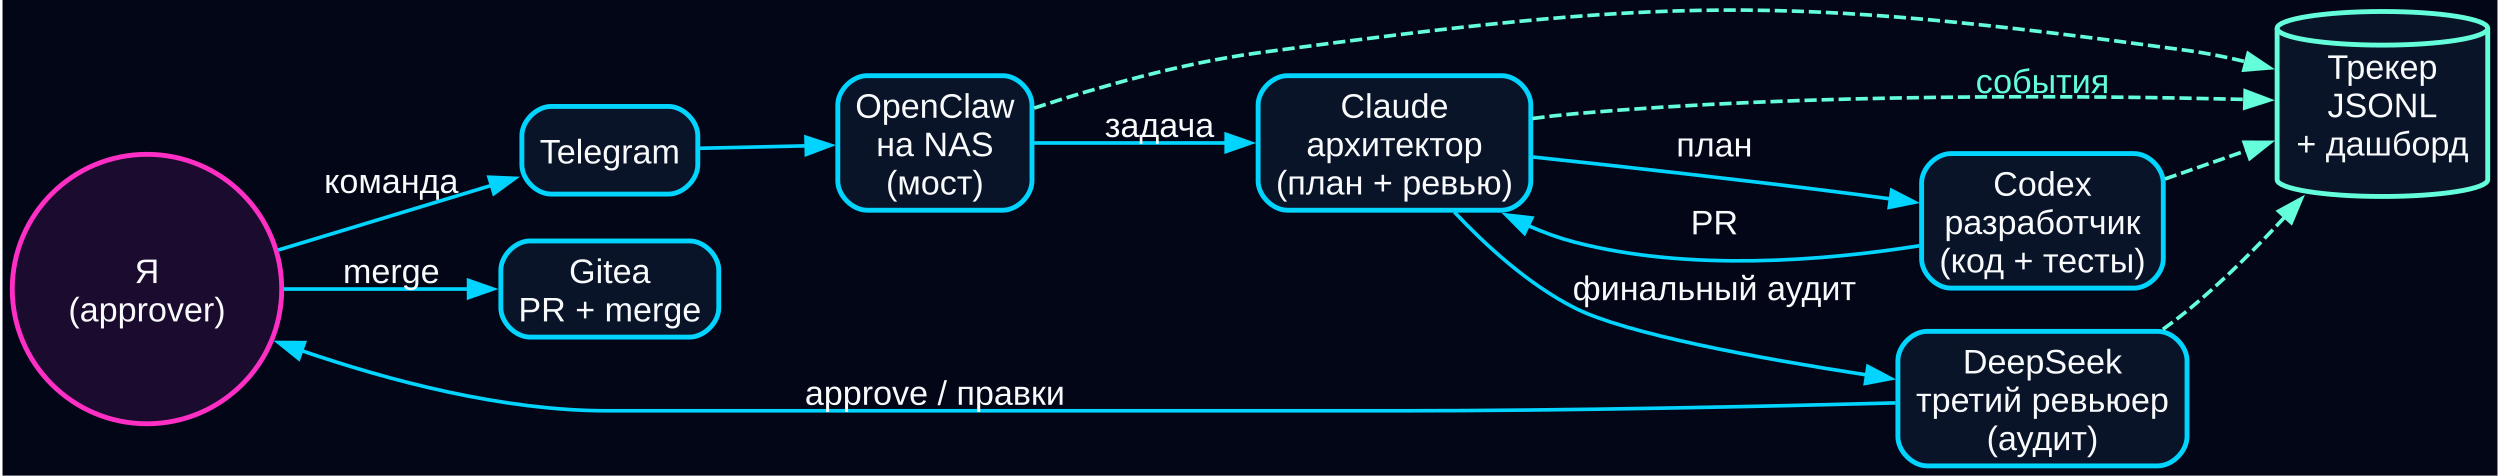
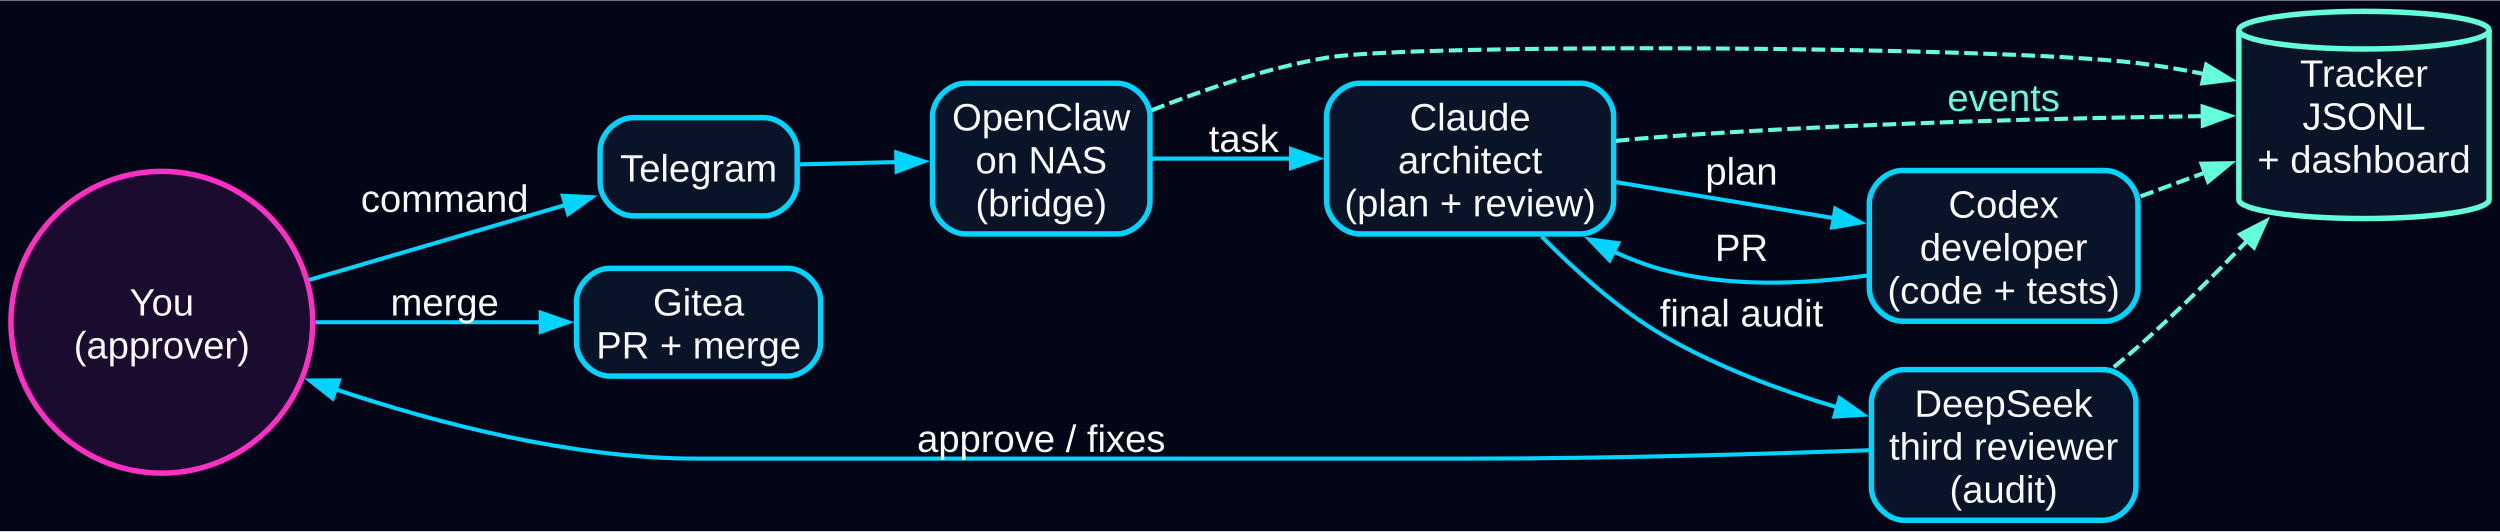
- <svg xmlns="http://www.w3.org/2000/svg" width="1025pt" height="195pt" viewBox="0.00 0.00 1024.66 195.33">
-   <g id="graph0" class="graph" transform="scale(1 1) rotate(0) translate(4 191.33)">
-     <polygon fill="#020617" stroke="none" points="-4,4 -4,-191.33 1020.66,-191.33 1020.66,4 -4,4" />
+ <svg xmlns="http://www.w3.org/2000/svg" width="917pt" height="195pt" viewBox="0.00 0.00 916.66 194.61">
+   <g id="graph0" class="graph" transform="scale(1 1) rotate(0) translate(4 190.61)">
+     <polygon fill="#020617" stroke="none" points="-4,4 -4,-190.61 912.66,-190.61 912.66,4 -4,4" />
    <g id="node1" class="node">
      <ellipse fill="#1b0b2f" stroke="#ff2ec4" stroke-width="2" cx="55.33" cy="-72.62" rx="55.33" ry="55.33" />
-       <text text-anchor="middle" x="55.33" y="-75.08" font-family="Arial" font-size="14.00" fill="#f8fafc">Я</text>
+       <text text-anchor="middle" x="55.33" y="-75.08" font-family="Arial" font-size="14.00" fill="#f8fafc">You</text>
      <text text-anchor="middle" x="55.33" y="-59.33" font-family="Arial" font-size="14.00" fill="#f8fafc">(approver)</text>
    </g>
    <g id="node2" class="node">
-       <path fill="#0a1429" stroke="#00d4ff" stroke-width="2" d="M269.54,-147.62C269.54,-147.62 221.29,-147.62 221.29,-147.62 215.29,-147.62 209.29,-141.62 209.29,-135.62 209.29,-135.62 209.29,-123.62 209.29,-123.62 209.29,-117.62 215.29,-111.62 221.29,-111.62 221.29,-111.62 269.54,-111.62 269.54,-111.62 275.54,-111.62 281.54,-117.62 281.54,-123.62 281.54,-123.62 281.54,-135.62 281.54,-135.62 281.54,-141.62 275.54,-147.62 269.54,-147.62" />
-       <text text-anchor="middle" x="245.41" y="-124.2" font-family="Arial" font-size="14.00" fill="#f8fafc">Telegram</text>
+       <path fill="#0a1429" stroke="#00d4ff" stroke-width="2" d="M276.29,-147.62C276.29,-147.62 228.04,-147.62 228.04,-147.62 222.04,-147.62 216.04,-141.62 216.04,-135.62 216.04,-135.62 216.04,-123.62 216.04,-123.62 216.04,-117.62 222.04,-111.62 228.04,-111.62 228.04,-111.62 276.29,-111.62 276.29,-111.62 282.29,-111.62 288.29,-117.62 288.29,-123.62 288.29,-123.62 288.29,-135.62 288.29,-135.62 288.29,-141.62 282.29,-147.62 276.29,-147.62" />
+       <text text-anchor="middle" x="252.16" y="-124.2" font-family="Arial" font-size="14.00" fill="#f8fafc">Telegram</text>
    </g>
    <g id="edge1" class="edge">
-       <path fill="none" stroke="#00d4ff" stroke-width="1.5" d="M109.22,-88.65C136.86,-97.03 170.4,-107.2 197.16,-115.31" />
-       <polygon fill="#00d4ff" stroke="#00d4ff" stroke-width="1.5" points="195.8,-118.55 206.38,-118.1 197.83,-111.85 195.8,-118.55" />
-       <text text-anchor="middle" x="155.66" y="-112.08" font-family="Arial" font-size="14.00" fill="#f8fafc">команда</text>
+       <path fill="none" stroke="#00d4ff" stroke-width="1.5" d="M109.31,-88.13C138.69,-96.72 174.94,-107.33 203.44,-115.66" />
+       <polygon fill="#00d4ff" stroke="#00d4ff" stroke-width="1.5" points="202.37,-119 212.95,-118.45 204.34,-112.28 202.37,-119" />
+       <text text-anchor="middle" x="159.04" y="-113.08" font-family="Arial" font-size="14.00" fill="#f8fafc">command</text>
    </g>
    <g id="node7" class="node">
-       <path fill="#0a1429" stroke="#00d4ff" stroke-width="2" d="M278.16,-92.38C278.16,-92.38 212.66,-92.38 212.66,-92.38 206.66,-92.38 200.66,-86.38 200.66,-80.38 200.66,-80.38 200.66,-64.88 200.66,-64.88 200.66,-58.88 206.66,-52.88 212.66,-52.88 212.66,-52.88 278.16,-52.88 278.16,-52.88 284.16,-52.88 290.16,-58.88 290.16,-64.88 290.16,-64.88 290.16,-80.38 290.16,-80.38 290.16,-86.38 284.16,-92.38 278.16,-92.38" />
-       <text text-anchor="middle" x="245.41" y="-75.08" font-family="Arial" font-size="14.00" fill="#f8fafc">Gitea</text>
-       <text text-anchor="middle" x="245.41" y="-59.33" font-family="Arial" font-size="14.00" fill="#f8fafc">PR + merge</text>
+       <path fill="#0a1429" stroke="#00d4ff" stroke-width="2" d="M284.91,-92.38C284.91,-92.38 219.41,-92.38 219.41,-92.38 213.41,-92.38 207.41,-86.38 207.41,-80.38 207.41,-80.38 207.41,-64.88 207.41,-64.88 207.41,-58.88 213.41,-52.88 219.41,-52.88 219.41,-52.88 284.91,-52.88 284.91,-52.88 290.91,-52.88 296.91,-58.88 296.91,-64.88 296.91,-64.88 296.91,-80.38 296.91,-80.38 296.91,-86.38 290.91,-92.38 284.91,-92.38" />
+       <text text-anchor="middle" x="252.16" y="-75.08" font-family="Arial" font-size="14.00" fill="#f8fafc">Gitea</text>
+       <text text-anchor="middle" x="252.16" y="-59.33" font-family="Arial" font-size="14.00" fill="#f8fafc">PR + merge</text>
    </g>
    <g id="edge8" class="edge">
-       <path fill="none" stroke="#00d4ff" stroke-width="1.5" d="M111.49,-72.62C135.4,-72.62 163.37,-72.62 187.48,-72.62" />
-       <polygon fill="#00d4ff" stroke="#00d4ff" stroke-width="1.5" points="187.41,-76.13 197.41,-72.63 187.41,-69.13 187.41,-76.13" />
-       <text text-anchor="middle" x="155.66" y="-75.08" font-family="Arial" font-size="14.00" fill="#f8fafc">merge</text>
+       <path fill="none" stroke="#00d4ff" stroke-width="1.5" d="M111.64,-72.62C137.57,-72.62 168.43,-72.62 194.53,-72.62" />
+       <polygon fill="#00d4ff" stroke="#00d4ff" stroke-width="1.5" points="194.26,-76.13 204.26,-72.63 194.26,-69.13 194.26,-76.13" />
+       <text text-anchor="middle" x="159.04" y="-75.08" font-family="Arial" font-size="14.00" fill="#f8fafc">merge</text>
    </g>
    <g id="node3" class="node">
-       <path fill="#0a1429" stroke="#00d4ff" stroke-width="2" d="M406.79,-160.25C406.79,-160.25 351.04,-160.25 351.04,-160.25 345.04,-160.25 339.04,-154.25 339.04,-148.25 339.04,-148.25 339.04,-117 339.04,-117 339.04,-111 345.04,-105 351.04,-105 351.04,-105 406.79,-105 406.79,-105 412.79,-105 418.79,-111 418.79,-117 418.79,-117 418.79,-148.25 418.79,-148.25 418.79,-154.25 412.79,-160.25 406.79,-160.25" />
-       <text text-anchor="middle" x="378.91" y="-142.95" font-family="Arial" font-size="14.00" fill="#f8fafc">OpenClaw</text>
-       <text text-anchor="middle" x="378.91" y="-127.2" font-family="Arial" font-size="14.00" fill="#f8fafc">на NAS</text>
-       <text text-anchor="middle" x="378.91" y="-111.45" font-family="Arial" font-size="14.00" fill="#f8fafc">(мост)</text>
+       <path fill="#0a1429" stroke="#00d4ff" stroke-width="2" d="M405.66,-160.25C405.66,-160.25 349.91,-160.25 349.91,-160.25 343.91,-160.25 337.91,-154.25 337.91,-148.25 337.91,-148.25 337.91,-117 337.91,-117 337.91,-111 343.91,-105 349.91,-105 349.91,-105 405.66,-105 405.66,-105 411.66,-105 417.66,-111 417.66,-117 417.66,-117 417.66,-148.25 417.66,-148.25 417.66,-154.25 411.66,-160.25 405.66,-160.25" />
+       <text text-anchor="middle" x="377.79" y="-142.95" font-family="Arial" font-size="14.00" fill="#f8fafc">OpenClaw</text>
+       <text text-anchor="middle" x="377.79" y="-127.2" font-family="Arial" font-size="14.00" fill="#f8fafc">on NAS</text>
+       <text text-anchor="middle" x="377.79" y="-111.45" font-family="Arial" font-size="14.00" fill="#f8fafc">(bridge)</text>
    </g>
    <g id="edge2" class="edge">
-       <path fill="none" stroke="#00d4ff" stroke-width="1.5" d="M282.35,-130.44C295.89,-130.75 311.58,-131.11 326.28,-131.45" />
-       <polygon fill="#00d4ff" stroke="#00d4ff" stroke-width="1.5" points="325.98,-134.94 336.05,-131.67 326.14,-127.94 325.98,-134.94" />
+       <path fill="none" stroke="#00d4ff" stroke-width="1.5" d="M289.25,-130.5C300.36,-130.77 312.82,-131.07 324.77,-131.36" />
+       <polygon fill="#00d4ff" stroke="#00d4ff" stroke-width="1.5" points="324.62,-134.86 334.7,-131.6 324.79,-127.86 324.62,-134.86" />
    </g>
    <g id="node4" class="node">
-       <path fill="#0a1429" stroke="#00d4ff" stroke-width="2" d="M611.66,-160.25C611.66,-160.25 523.66,-160.25 523.66,-160.25 517.66,-160.25 511.66,-154.25 511.66,-148.25 511.66,-148.25 511.66,-117 511.66,-117 511.66,-111 517.66,-105 523.66,-105 523.66,-105 611.66,-105 611.66,-105 617.66,-105 623.66,-111 623.66,-117 623.66,-117 623.66,-148.25 623.66,-148.25 623.66,-154.25 617.66,-160.25 611.66,-160.25" />
-       <text text-anchor="middle" x="567.66" y="-142.95" font-family="Arial" font-size="14.00" fill="#f8fafc">Claude</text>
-       <text text-anchor="middle" x="567.66" y="-127.2" font-family="Arial" font-size="14.00" fill="#f8fafc">архитектор</text>
-       <text text-anchor="middle" x="567.66" y="-111.45" font-family="Arial" font-size="14.00" fill="#f8fafc">(план + ревью)</text>
+       <path fill="#0a1429" stroke="#00d4ff" stroke-width="2" d="M575.66,-160.25C575.66,-160.25 494.41,-160.25 494.41,-160.25 488.41,-160.25 482.41,-154.25 482.41,-148.25 482.41,-148.25 482.41,-117 482.41,-117 482.41,-111 488.41,-105 494.41,-105 494.41,-105 575.66,-105 575.66,-105 581.66,-105 587.66,-111 587.66,-117 587.66,-117 587.66,-148.25 587.66,-148.25 587.66,-154.25 581.66,-160.25 575.66,-160.25" />
+       <text text-anchor="middle" x="535.04" y="-142.95" font-family="Arial" font-size="14.00" fill="#f8fafc">Claude</text>
+       <text text-anchor="middle" x="535.04" y="-127.2" font-family="Arial" font-size="14.00" fill="#f8fafc">architect</text>
+       <text text-anchor="middle" x="535.04" y="-111.45" font-family="Arial" font-size="14.00" fill="#f8fafc">(plan + review)</text>
    </g>
    <g id="edge3" class="edge">
-       <path fill="none" stroke="#00d4ff" stroke-width="1.5" d="M419.52,-132.62C442.54,-132.62 472.19,-132.62 498.83,-132.62" />
-       <polygon fill="#00d4ff" stroke="#00d4ff" stroke-width="1.5" points="498.55,-136.13 508.55,-132.63 498.55,-129.13 498.55,-136.13" />
-       <text text-anchor="middle" x="471.16" y="-135.07" font-family="Arial" font-size="14.00" fill="#f8fafc">задача</text>
+       <path fill="none" stroke="#00d4ff" stroke-width="1.5" d="M418.37,-132.62C433.91,-132.62 452.16,-132.62 469.51,-132.62" />
+       <polygon fill="#00d4ff" stroke="#00d4ff" stroke-width="1.5" points="469.36,-136.13 479.36,-132.63 469.36,-129.13 469.36,-136.13" />
+       <text text-anchor="middle" x="452.04" y="-135.07" font-family="Arial" font-size="14.00" fill="#f8fafc">task</text>
    </g>
    <g id="node8" class="node">
-       <path fill="#0a1429" stroke="#64ffda" stroke-width="2" d="M1016.66,-179.7C1016.66,-183.51 997.28,-186.61 973.41,-186.61 949.55,-186.61 930.16,-183.51 930.16,-179.7 930.16,-179.7 930.16,-117.55 930.16,-117.55 930.16,-113.74 949.55,-110.64 973.41,-110.64 997.28,-110.64 1016.66,-113.74 1016.66,-117.55 1016.66,-117.55 1016.66,-179.7 1016.66,-179.7" />
-       <path fill="none" stroke="#64ffda" stroke-width="2" d="M1016.66,-179.7C1016.66,-175.89 997.28,-172.8 973.41,-172.8 949.55,-172.8 930.16,-175.89 930.16,-179.7" />
-       <text text-anchor="middle" x="973.41" y="-158.95" font-family="Arial" font-size="14.00" fill="#f8fafc">Трекер</text>
-       <text text-anchor="middle" x="973.41" y="-143.2" font-family="Arial" font-size="14.00" fill="#f8fafc">JSONL</text>
-       <text text-anchor="middle" x="973.41" y="-127.45" font-family="Arial" font-size="14.00" fill="#f8fafc">+ дашборд</text>
+       <path fill="#0a1429" stroke="#64ffda" stroke-width="2" d="M908.66,-179.7C908.66,-183.51 888.1,-186.61 862.79,-186.61 837.47,-186.61 816.91,-183.51 816.91,-179.7 816.91,-179.7 816.91,-117.55 816.91,-117.55 816.91,-113.74 837.47,-110.64 862.79,-110.64 888.1,-110.64 908.66,-113.74 908.66,-117.55 908.66,-117.55 908.66,-179.7 908.66,-179.7" />
+       <path fill="none" stroke="#64ffda" stroke-width="2" d="M908.66,-179.7C908.66,-175.89 888.1,-172.8 862.79,-172.8 837.47,-172.8 816.91,-175.89 816.91,-179.7" />
+       <text text-anchor="middle" x="862.79" y="-158.95" font-family="Arial" font-size="14.00" fill="#f8fafc">Tracker</text>
+       <text text-anchor="middle" x="862.79" y="-143.2" font-family="Arial" font-size="14.00" fill="#f8fafc">JSONL</text>
+       <text text-anchor="middle" x="862.79" y="-127.45" font-family="Arial" font-size="14.00" fill="#f8fafc">+ dashboard</text>
    </g>
    <g id="edge12" class="edge">
-       <path fill="none" stroke="#64ffda" stroke-width="1.5" stroke-dasharray="5,2" d="M419.66,-146.93C445.49,-155.44 480.11,-165.38 511.66,-169.62 679.71,-192.22 725.16,-193.51 893.16,-170.62 901.15,-169.54 909.46,-167.86 917.58,-165.91" />
-       <polygon fill="#64ffda" stroke="#64ffda" stroke-width="1.5" points="918.25,-169.35 927.06,-163.45 916.5,-162.57 918.25,-169.35" />
+       <path fill="none" stroke="#64ffda" stroke-width="1.5" stroke-dasharray="5,2" d="M418.27,-150.33C437.25,-157.89 460.58,-165.84 482.41,-169.62 512.78,-174.88 726.05,-174.08 779.91,-167.62 787.89,-166.67 796.23,-165.24 804.41,-163.6" />
+       <polygon fill="#64ffda" stroke="#64ffda" stroke-width="1.5" points="804.94,-167.06 813.98,-161.53 803.47,-160.22 804.94,-167.06" />
    </g>
    <g id="node5" class="node">
-       <path fill="#0a1429" stroke="#00d4ff" stroke-width="2" d="M871.41,-128.25C871.41,-128.25 796.16,-128.25 796.16,-128.25 790.16,-128.25 784.16,-122.25 784.16,-116.25 784.16,-116.25 784.16,-85 784.16,-85 784.16,-79 790.16,-73 796.16,-73 796.16,-73 871.41,-73 871.41,-73 877.41,-73 883.41,-79 883.41,-85 883.41,-85 883.41,-116.25 883.41,-116.25 883.41,-122.25 877.41,-128.25 871.41,-128.25" />
-       <text text-anchor="middle" x="833.79" y="-110.95" font-family="Arial" font-size="14.00" fill="#f8fafc">Codex</text>
-       <text text-anchor="middle" x="833.79" y="-95.2" font-family="Arial" font-size="14.00" fill="#f8fafc">разработчик</text>
-       <text text-anchor="middle" x="833.79" y="-79.45" font-family="Arial" font-size="14.00" fill="#f8fafc">(код + тесты)</text>
+       <path fill="#0a1429" stroke="#00d4ff" stroke-width="2" d="M767.91,-128.25C767.91,-128.25 693.41,-128.25 693.41,-128.25 687.41,-128.25 681.41,-122.25 681.41,-116.25 681.41,-116.25 681.41,-85 681.41,-85 681.41,-79 687.41,-73 693.41,-73 693.41,-73 767.91,-73 767.91,-73 773.91,-73 779.91,-79 779.91,-85 779.91,-85 779.91,-116.25 779.91,-116.25 779.91,-122.25 773.91,-128.25 767.91,-128.25" />
+       <text text-anchor="middle" x="730.66" y="-110.95" font-family="Arial" font-size="14.00" fill="#f8fafc">Codex</text>
+       <text text-anchor="middle" x="730.66" y="-95.2" font-family="Arial" font-size="14.00" fill="#f8fafc">developer</text>
+       <text text-anchor="middle" x="730.66" y="-79.45" font-family="Arial" font-size="14.00" fill="#f8fafc">(code + tests)</text>
    </g>
    <g id="edge4" class="edge">
-       <path fill="none" stroke="#00d4ff" stroke-width="1.5" d="M624.58,-126.84C661.94,-122.86 712.17,-117.28 756.41,-111.62 761.35,-110.99 766.45,-110.31 771.58,-109.61" />
-       <polygon fill="#00d4ff" stroke="#00d4ff" stroke-width="1.5" points="771.85,-113.11 781.27,-108.27 770.88,-106.18 771.85,-113.11" />
-       <text text-anchor="middle" x="699.04" y="-127.08" font-family="Arial" font-size="14.00" fill="#f8fafc">план</text>
+       <path fill="none" stroke="#00d4ff" stroke-width="1.5" d="M588.41,-124C611.42,-120.21 638.76,-115.7 663.41,-111.62 665.05,-111.35 666.71,-111.08 668.39,-110.8" />
+       <polygon fill="#00d4ff" stroke="#00d4ff" stroke-width="1.5" points="668.93,-114.26 678.22,-109.17 667.78,-107.35 668.93,-114.26" />
+       <text text-anchor="middle" x="634.54" y="-123.08" font-family="Arial" font-size="14.00" fill="#f8fafc">plan</text>
    </g>
    <g id="node6" class="node">
-       <path fill="#0a1429" stroke="#00d4ff" stroke-width="2" d="M881.16,-55.25C881.16,-55.25 786.41,-55.25 786.41,-55.25 780.41,-55.25 774.41,-49.25 774.41,-43.25 774.41,-43.25 774.41,-12 774.41,-12 774.41,-6 780.41,0 786.41,0 786.41,0 881.16,0 881.16,0 887.16,0 893.16,-6 893.16,-12 893.16,-12 893.16,-43.25 893.16,-43.25 893.16,-49.25 887.16,-55.25 881.16,-55.25" />
-       <text text-anchor="middle" x="833.79" y="-37.95" font-family="Arial" font-size="14.00" fill="#f8fafc">DeepSeek</text>
-       <text text-anchor="middle" x="833.79" y="-22.2" font-family="Arial" font-size="14.00" fill="#f8fafc">третий ревьюер</text>
-       <text text-anchor="middle" x="833.79" y="-6.45" font-family="Arial" font-size="14.00" fill="#f8fafc">(аудит)</text>
+       <path fill="#0a1429" stroke="#00d4ff" stroke-width="2" d="M767.16,-55.25C767.16,-55.25 694.16,-55.25 694.16,-55.25 688.16,-55.25 682.16,-49.25 682.16,-43.25 682.16,-43.25 682.16,-12 682.16,-12 682.16,-6 688.16,0 694.16,0 694.16,0 767.16,0 767.16,0 773.16,0 779.16,-6 779.16,-12 779.16,-12 779.16,-43.25 779.16,-43.25 779.16,-49.25 773.16,-55.25 767.16,-55.25" />
+       <text text-anchor="middle" x="730.66" y="-37.95" font-family="Arial" font-size="14.00" fill="#f8fafc">DeepSeek</text>
+       <text text-anchor="middle" x="730.66" y="-22.2" font-family="Arial" font-size="14.00" fill="#f8fafc">third reviewer</text>
+       <text text-anchor="middle" x="730.66" y="-6.45" font-family="Arial" font-size="14.00" fill="#f8fafc">(audit)</text>
    </g>
    <g id="edge6" class="edge">
-       <path fill="none" stroke="#00d4ff" stroke-width="1.5" d="M592.27,-104.23C605.4,-90.27 622.86,-74.43 641.66,-64.88 662.48,-54.29 716.49,-44.28 761.81,-37.31" />
-       <polygon fill="#00d4ff" stroke="#00d4ff" stroke-width="1.5" points="762.1,-40.81 771.47,-35.85 761.06,-33.88 762.1,-40.81" />
-       <text text-anchor="middle" x="699.04" y="-68.08" font-family="Arial" font-size="14.00" fill="#f8fafc">финальный аудит</text>
+       <path fill="none" stroke="#00d4ff" stroke-width="1.5" d="M561.24,-104.09C573.59,-91.54 589.3,-77.5 605.66,-67.88 625.24,-56.36 648.53,-47.69 669.61,-41.4" />
+       <polygon fill="#00d4ff" stroke="#00d4ff" stroke-width="1.5" points="670.53,-44.78 679.2,-38.68 668.62,-38.04 670.53,-44.78" />
+       <text text-anchor="middle" x="634.54" y="-71.08" font-family="Arial" font-size="14.00" fill="#f8fafc">final audit</text>
    </g>
    <g id="edge9" class="edge">
-       <path fill="none" stroke="#64ffda" stroke-width="1.5" stroke-dasharray="5,2" d="M624.35,-142.67C630.18,-143.45 636.03,-144.13 641.66,-144.62 738.26,-153.1 851.34,-152.13 917.12,-150.5" />
-       <polygon fill="#64ffda" stroke="#64ffda" stroke-width="1.5" points="917.06,-154 926.96,-150.23 916.87,-147 917.06,-154" />
-       <text text-anchor="middle" x="833.79" y="-153.07" font-family="Arial" font-size="14.00" fill="#64ffda">события</text>
+       <path fill="none" stroke="#64ffda" stroke-width="1.5" stroke-dasharray="5,2" d="M588.46,-139.12C594.26,-139.7 600.08,-140.22 605.66,-140.62 673.64,-145.58 752,-147.47 803.95,-148.19" />
+       <polygon fill="#64ffda" stroke="#64ffda" stroke-width="1.5" points="803.61,-151.69 813.65,-148.31 803.7,-144.69 803.61,-151.69" />
+       <text text-anchor="middle" x="730.66" y="-150.07" font-family="Arial" font-size="14.00" fill="#64ffda">events</text>
    </g>
    <g id="edge5" class="edge">
-       <path fill="none" stroke="#00d4ff" stroke-width="1.5" d="M783.25,-90.4C744.16,-84.23 688.59,-79.66 641.66,-91.88 635.25,-93.54 628.81,-95.91 622.55,-98.68" />
-       <polygon fill="#00d4ff" stroke="#00d4ff" stroke-width="1.5" points="621.04,-95.52 613.56,-103.03 624.09,-101.82 621.04,-95.52" />
-       <text text-anchor="middle" x="699.04" y="-95.08" font-family="Arial" font-size="14.00" fill="#f8fafc">PR</text>
+       <path fill="none" stroke="#00d4ff" stroke-width="1.5" d="M680.65,-89.76C657.55,-86.51 629.82,-85.32 605.66,-91.88 599.49,-93.55 593.31,-95.92 587.32,-98.68" />
+       <polygon fill="#00d4ff" stroke="#00d4ff" stroke-width="1.5" points="586.14,-95.36 578.8,-103 589.31,-101.6 586.14,-95.36" />
+       <text text-anchor="middle" x="634.54" y="-95.08" font-family="Arial" font-size="14.00" fill="#f8fafc">PR</text>
    </g>
    <g id="edge10" class="edge">
-       <path fill="none" stroke="#64ffda" stroke-width="1.5" stroke-dasharray="5,2" d="M884.08,-117.82C895.08,-121.65 906.79,-125.74 917.97,-129.64" />
-       <polygon fill="#64ffda" stroke="#64ffda" stroke-width="1.5" points="916.65,-132.88 927.24,-132.87 918.95,-126.27 916.65,-132.88" />
+       <path fill="none" stroke="#64ffda" stroke-width="1.5" stroke-dasharray="5,2" d="M780.86,-118.77C788.59,-121.63 796.65,-124.6 804.55,-127.51" />
+       <polygon fill="#64ffda" stroke="#64ffda" stroke-width="1.5" points="803.23,-130.76 813.83,-130.93 805.65,-124.19 803.23,-130.76" />
    </g>
    <g id="edge7" class="edge">
-       <path fill="none" stroke="#00d4ff" stroke-width="1.5" d="M773.52,-25.86C720,-24.42 639.06,-22.63 568.66,-22.62 244.41,-22.62 244.41,-22.62 244.41,-22.62 201.42,-22.62 154.71,-34.98 118.59,-47.4" />
-       <polygon fill="#00d4ff" stroke="#00d4ff" stroke-width="1.5" points="117.65,-44.02 109.39,-50.66 119.99,-50.62 117.65,-44.02" />
-       <text text-anchor="middle" x="378.91" y="-25.07" font-family="Arial" font-size="14.00" fill="#f8fafc">approve / правки</text>
+       <path fill="none" stroke="#00d4ff" stroke-width="1.5" d="M681.53,-25.69C642.36,-24.28 585.64,-22.62 536.04,-22.62 251.16,-22.62 251.16,-22.62 251.16,-22.62 205.91,-22.62 156.54,-35.44 118.83,-48.09" />
+       <polygon fill="#00d4ff" stroke="#00d4ff" stroke-width="1.5" points="117.97,-44.69 109.66,-51.26 120.25,-51.3 117.97,-44.69" />
+       <text text-anchor="middle" x="377.79" y="-25.07" font-family="Arial" font-size="14.00" fill="#f8fafc">approve / fixes</text>
    </g>
    <g id="edge11" class="edge">
-       <path fill="none" stroke="#64ffda" stroke-width="1.5" stroke-dasharray="5,2" d="M883.28,-56.1C886.7,-58.54 890.03,-61.06 893.16,-63.62 907.24,-75.16 921.23,-89.11 933.45,-102.36" />
-       <polygon fill="#64ffda" stroke="#64ffda" stroke-width="1.5" points="930.78,-104.62 940.09,-109.69 935.97,-99.92 930.78,-104.62" />
+       <path fill="none" stroke="#64ffda" stroke-width="1.5" stroke-dasharray="5,2" d="M771.07,-56.18C774.11,-58.64 777.09,-61.14 779.91,-63.62 793.52,-75.63 807.52,-89.5 820,-102.51" />
+       <polygon fill="#64ffda" stroke="#64ffda" stroke-width="1.5" points="817.39,-104.84 826.81,-109.69 822.47,-100.03 817.39,-104.84" />
    </g>
  </g>
</svg>
